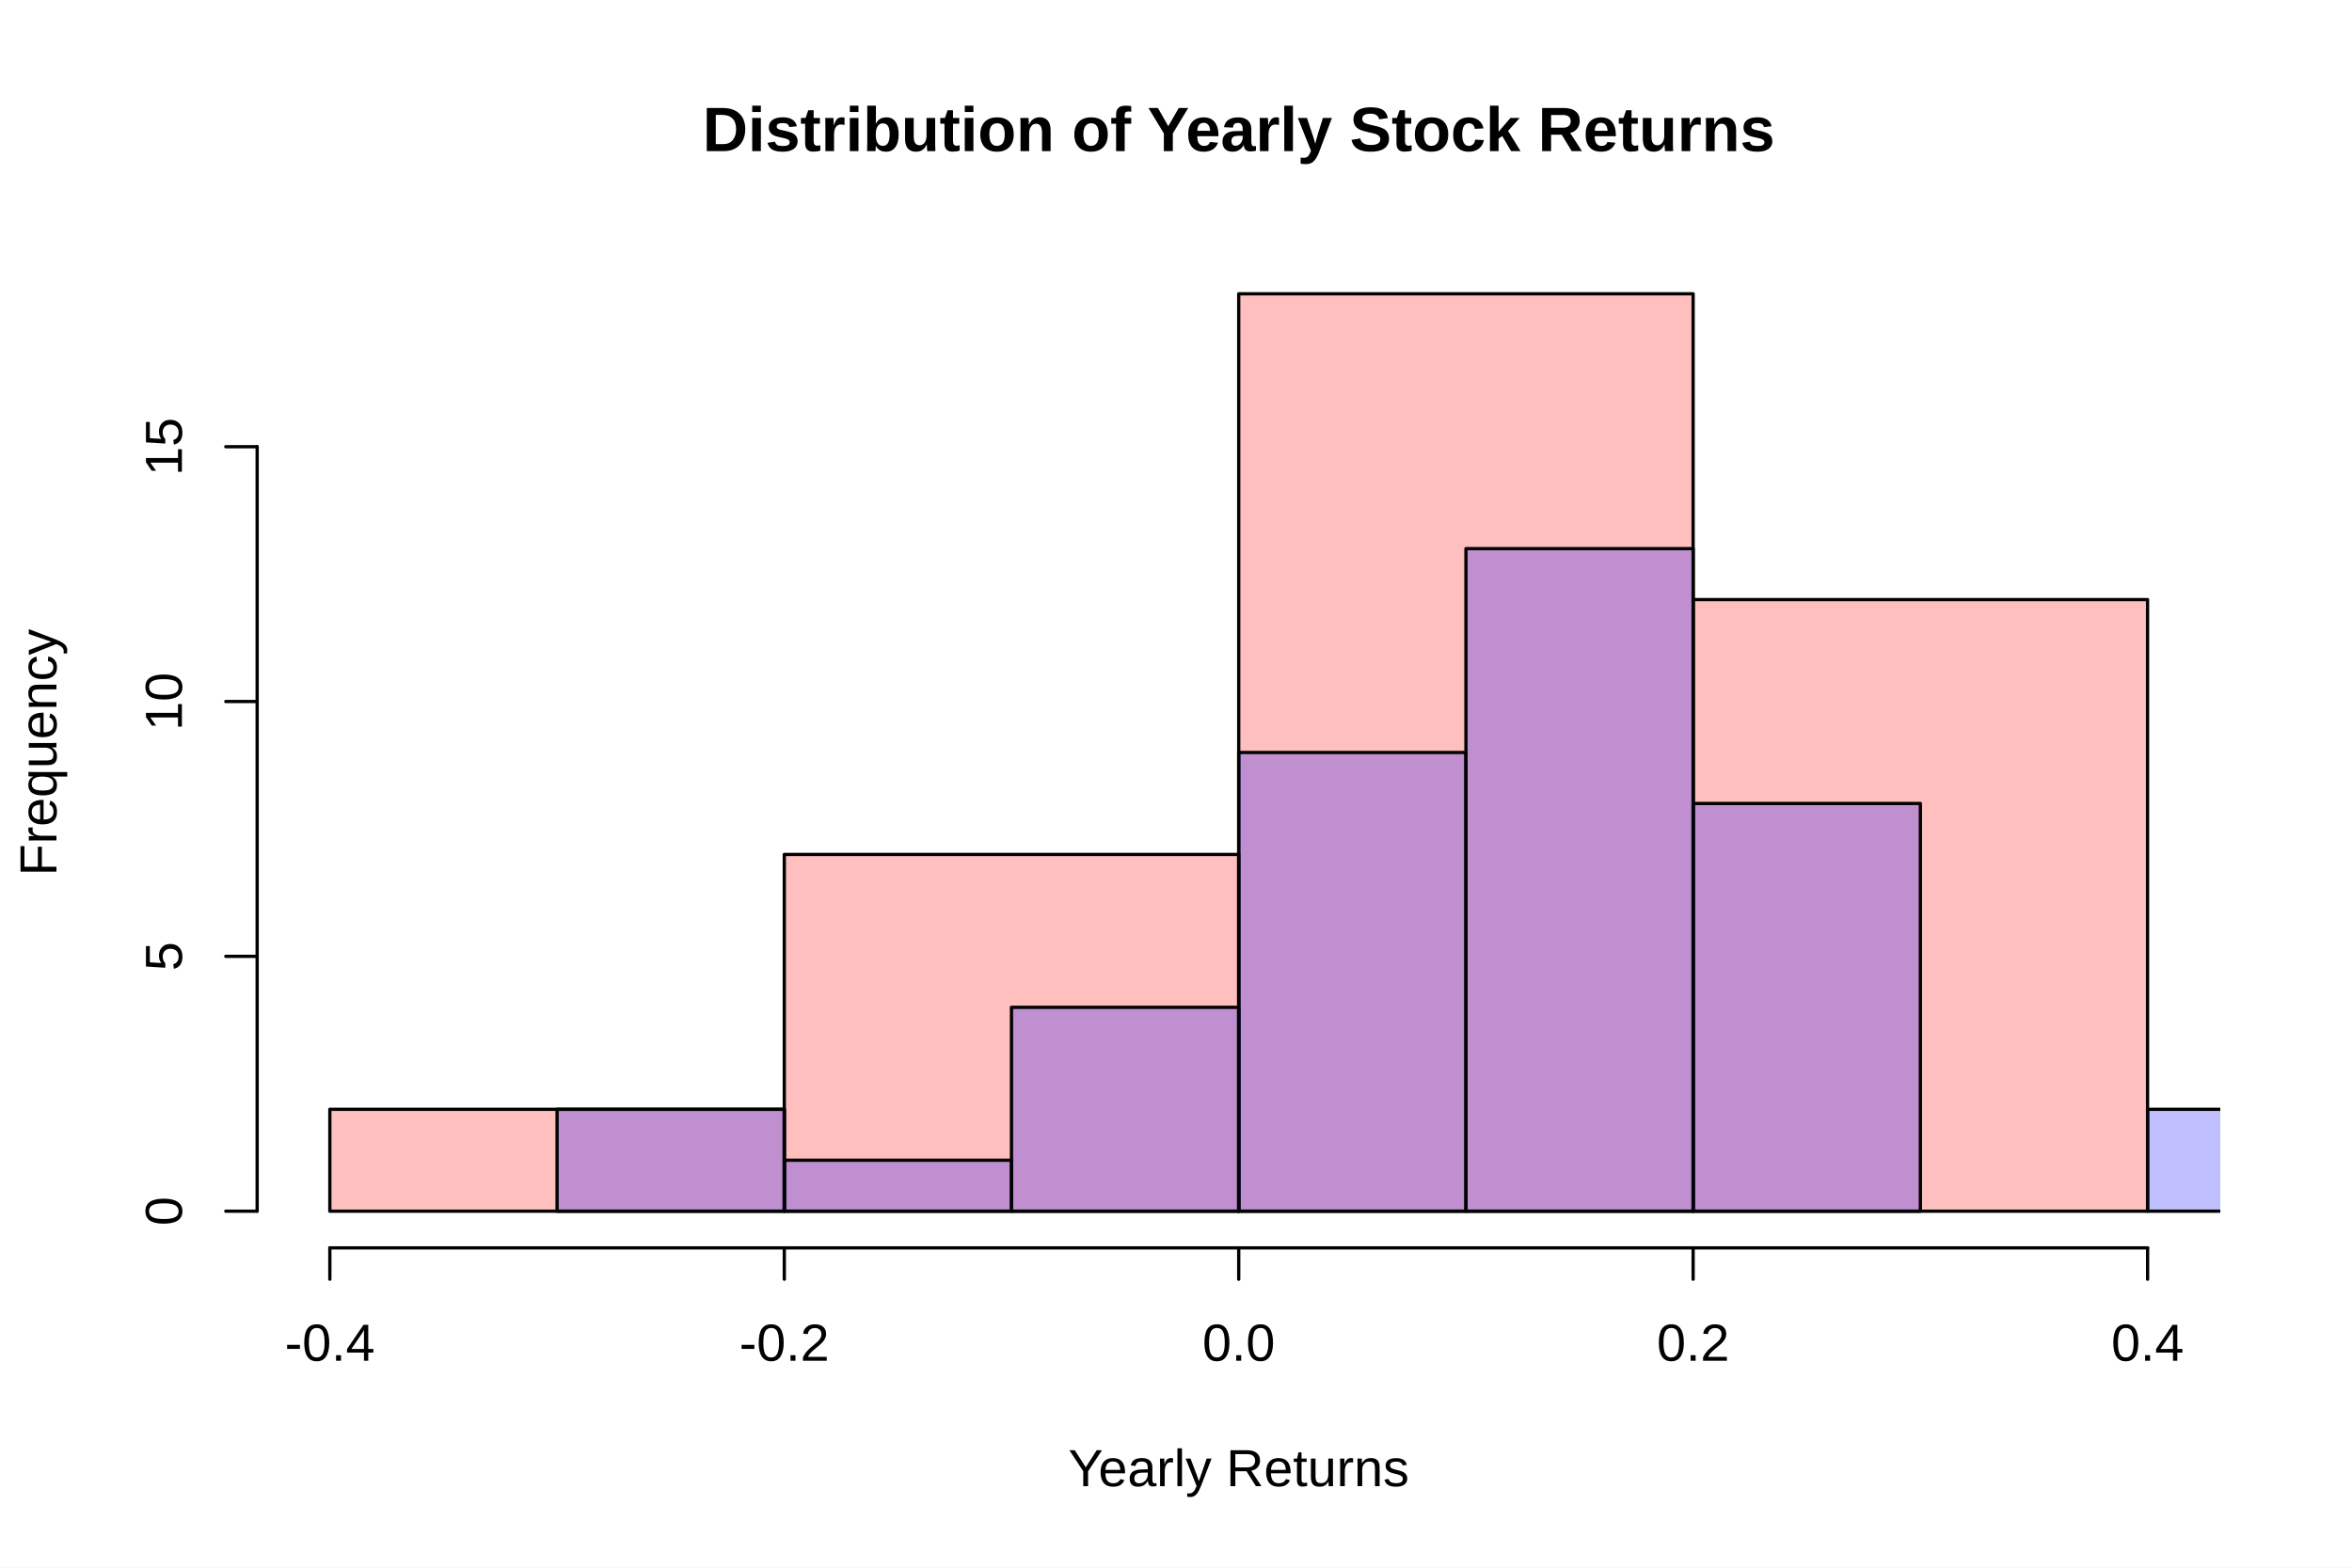
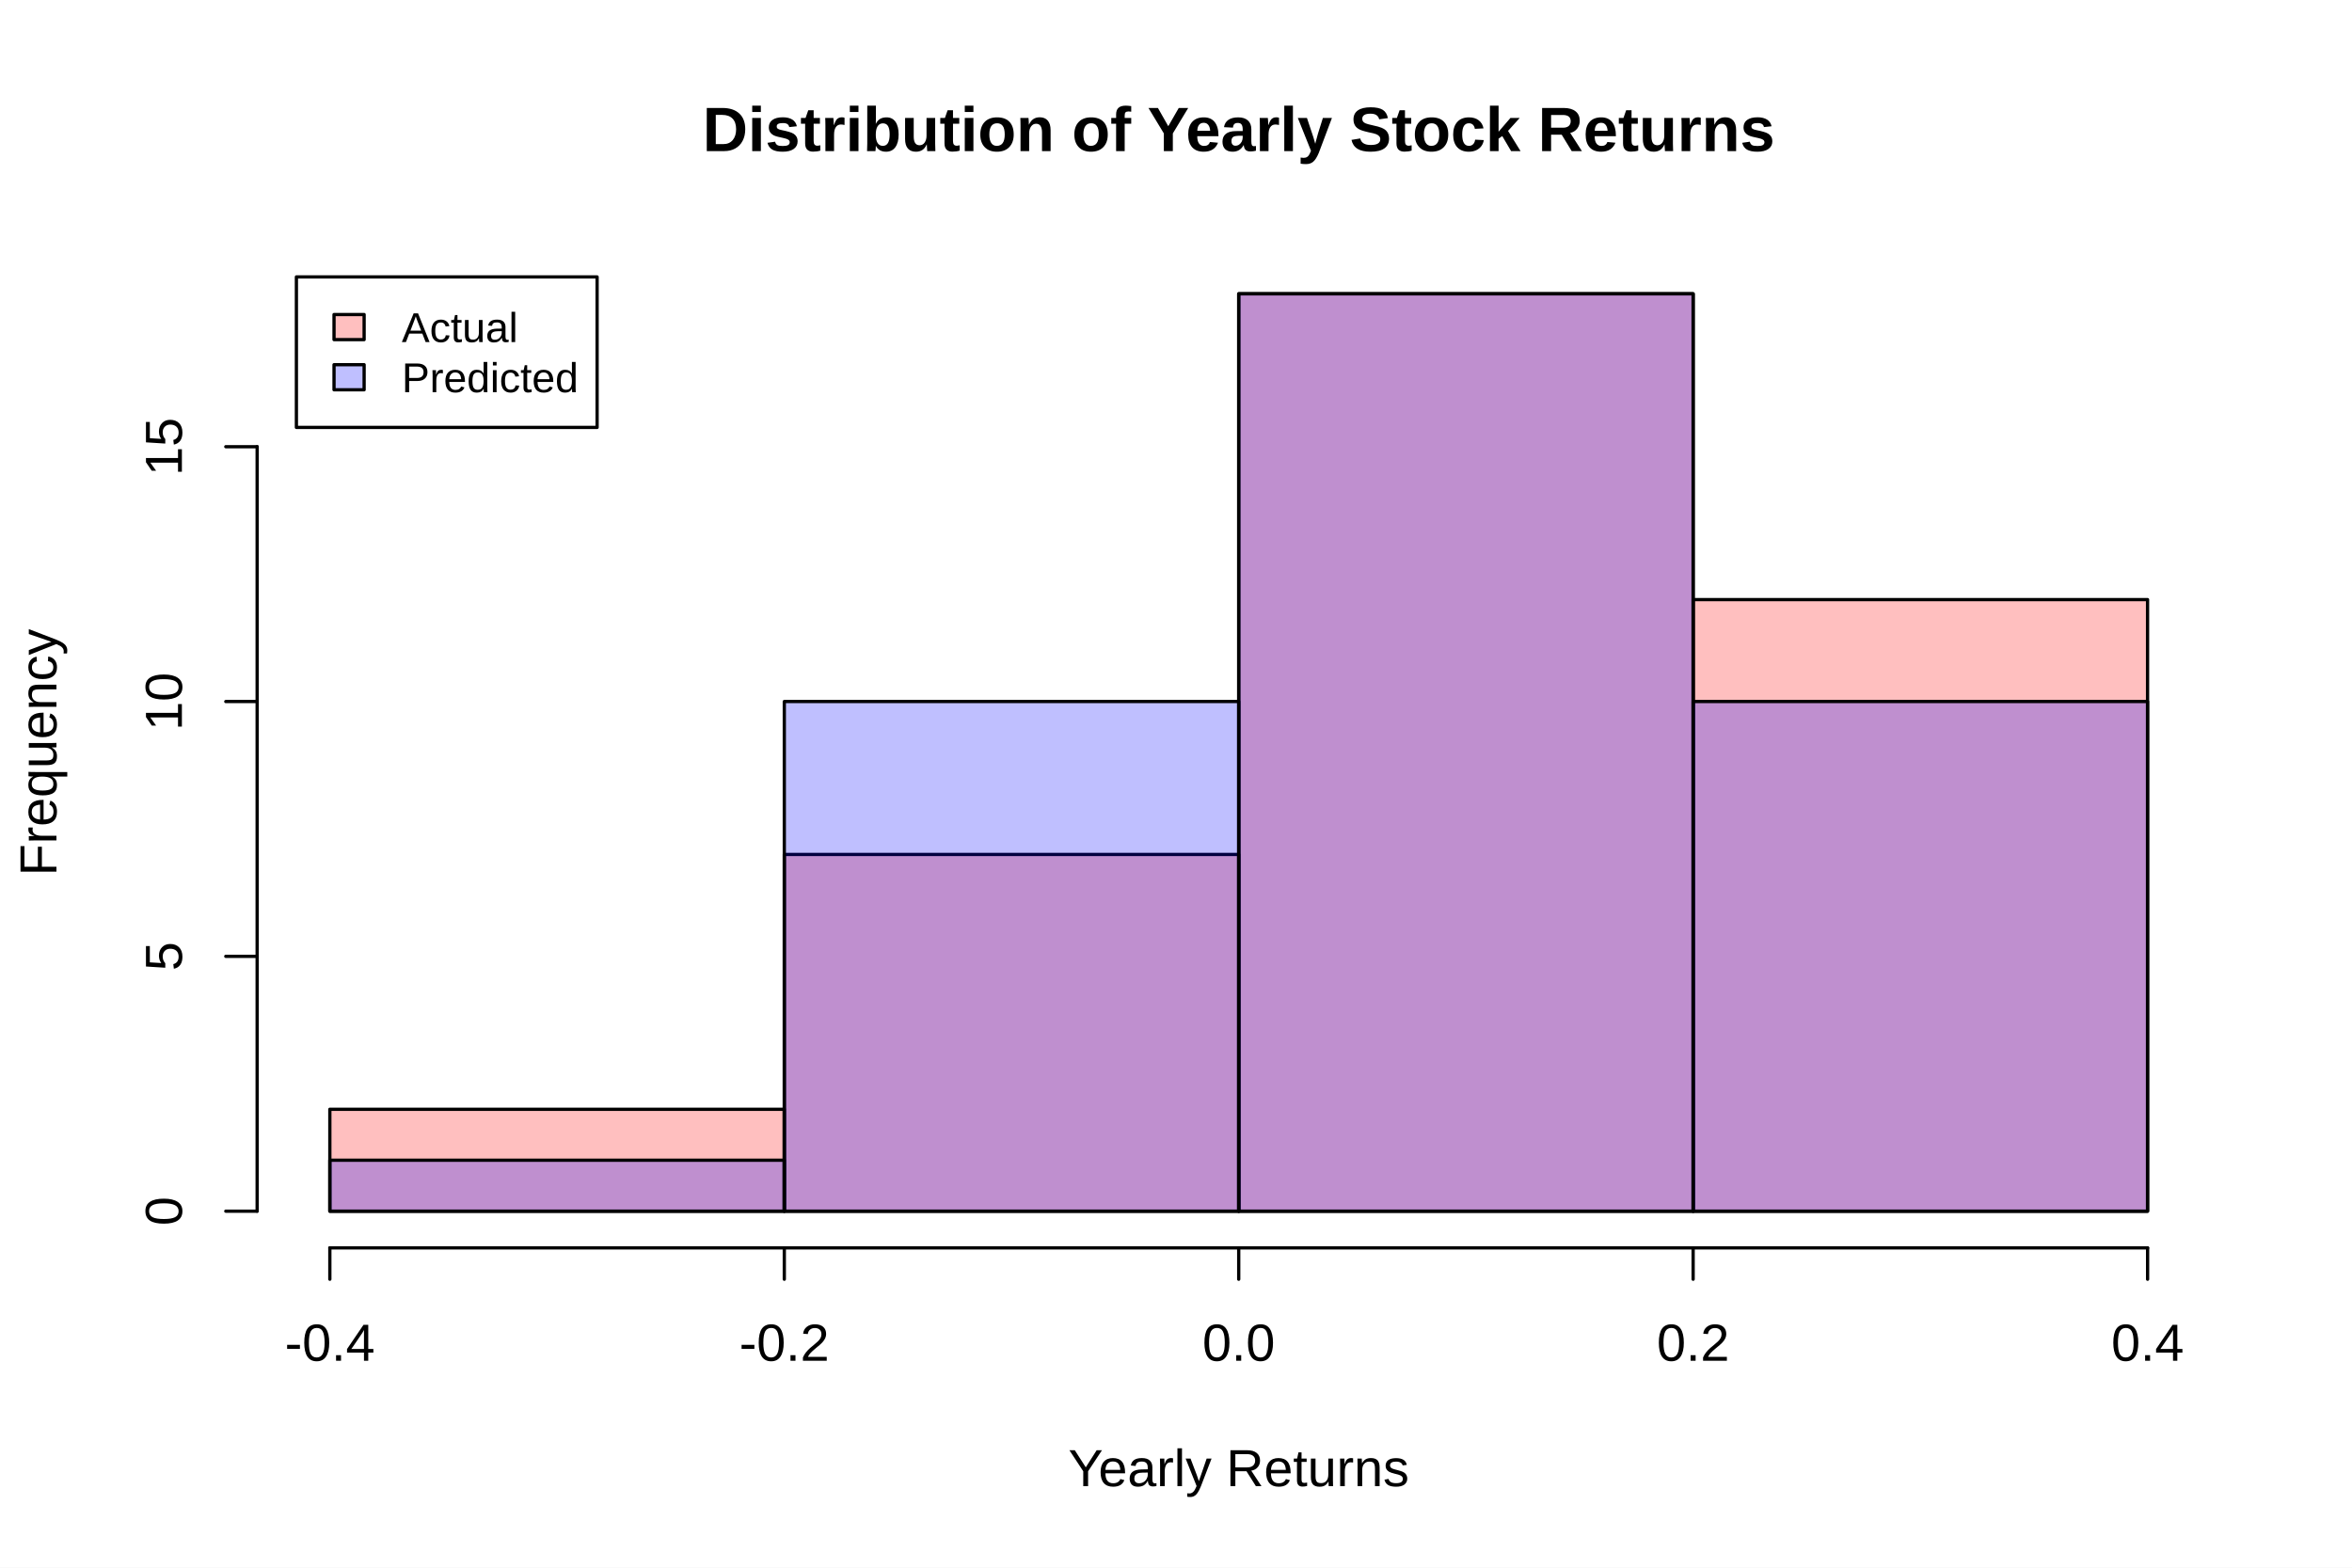
<svg xmlns="http://www.w3.org/2000/svg" class="svglite" width="540.00pt" height="360.00pt" viewBox="0 0 540.00 360.00">
  <defs>
    <style type="text/css">
    .svglite line, .svglite polyline, .svglite polygon, .svglite path, .svglite rect, .svglite circle {
      fill: none;
      stroke: #000000;
      stroke-linecap: round;
      stroke-linejoin: round;
      stroke-miterlimit: 10.00;
    }
    .svglite text {
      white-space: pre;
    }
  </style>
  </defs>
  <rect width="100%" height="100%" style="stroke: none; fill: #FFFFFF;" />
  <defs>
    <clipPath id="cpMC4wMHw1NDAuMDB8MC4wMHwzNjAuMDA=">
      <rect x="0.00" y="0.00" width="540.00" height="360.00" />
    </clipPath>
  </defs>
  <g clip-path="url(#cpMC4wMHw1NDAuMDB8MC4wMHwzNjAuMDA=)">
    <text x="284.40" y="34.70" text-anchor="middle" style="font-size: 14.40px; font-weight: bold; font-family: &quot;Arial&quot;;" textLength="247.12px" lengthAdjust="spacingAndGlyphs">Distribution of Yearly Stock Returns</text>
    <text x="284.40" y="341.28" text-anchor="middle" style="font-size: 12.00px; font-family: &quot;Arial&quot;;" textLength="79.37px" lengthAdjust="spacingAndGlyphs">Yearly Returns</text>
    <text transform="translate(12.96,172.80) rotate(-90)" text-anchor="middle" style="font-size: 12.00px; font-family: &quot;Arial&quot;;" textLength="56.69px" lengthAdjust="spacingAndGlyphs">Frequency</text>
    <line x1="75.73" y1="286.56" x2="493.07" y2="286.56" style="stroke-width: 0.75;" />
    <line x1="75.73" y1="286.56" x2="75.73" y2="293.76" style="stroke-width: 0.75;" />
    <line x1="180.07" y1="286.56" x2="180.07" y2="293.76" style="stroke-width: 0.75;" />
    <line x1="284.40" y1="286.56" x2="284.40" y2="293.76" style="stroke-width: 0.75;" />
    <line x1="388.73" y1="286.56" x2="388.73" y2="293.76" style="stroke-width: 0.75;" />
    <line x1="493.07" y1="286.56" x2="493.07" y2="293.76" style="stroke-width: 0.75;" />
    <text x="75.73" y="312.48" text-anchor="middle" style="font-size: 12.00px; font-family: &quot;Arial&quot;;" textLength="20.68px" lengthAdjust="spacingAndGlyphs">-0.4</text>
    <text x="180.07" y="312.48" text-anchor="middle" style="font-size: 12.00px; font-family: &quot;Arial&quot;;" textLength="20.68px" lengthAdjust="spacingAndGlyphs">-0.2</text>
    <text x="284.40" y="312.48" text-anchor="middle" style="font-size: 12.00px; font-family: &quot;Arial&quot;;" textLength="16.68px" lengthAdjust="spacingAndGlyphs">0.0</text>
    <text x="388.73" y="312.48" text-anchor="middle" style="font-size: 12.00px; font-family: &quot;Arial&quot;;" textLength="16.68px" lengthAdjust="spacingAndGlyphs">0.2</text>
    <text x="493.07" y="312.48" text-anchor="middle" style="font-size: 12.00px; font-family: &quot;Arial&quot;;" textLength="16.68px" lengthAdjust="spacingAndGlyphs">0.4</text>
    <line x1="59.04" y1="278.13" x2="59.04" y2="102.58" style="stroke-width: 0.75;" />
    <line x1="59.04" y1="278.13" x2="51.84" y2="278.13" style="stroke-width: 0.75;" />
    <line x1="59.04" y1="219.61" x2="51.84" y2="219.61" style="stroke-width: 0.75;" />
    <line x1="59.04" y1="161.10" x2="51.84" y2="161.10" style="stroke-width: 0.75;" />
    <line x1="59.04" y1="102.58" x2="51.84" y2="102.58" style="stroke-width: 0.75;" />
    <text transform="translate(41.76,278.13) rotate(-90)" text-anchor="middle" style="font-size: 12.00px; font-family: &quot;Arial&quot;;" textLength="6.67px" lengthAdjust="spacingAndGlyphs">0</text>
    <text transform="translate(41.76,219.61) rotate(-90)" text-anchor="middle" style="font-size: 12.00px; font-family: &quot;Arial&quot;;" textLength="6.67px" lengthAdjust="spacingAndGlyphs">5</text>
    <text transform="translate(41.76,161.10) rotate(-90)" text-anchor="middle" style="font-size: 12.00px; font-family: &quot;Arial&quot;;" textLength="13.35px" lengthAdjust="spacingAndGlyphs">10</text>
    <text transform="translate(41.76,102.58) rotate(-90)" text-anchor="middle" style="font-size: 12.00px; font-family: &quot;Arial&quot;;" textLength="13.35px" lengthAdjust="spacingAndGlyphs">15</text>
  </g>
  <defs>
    <clipPath id="cpNTkuMDR8NTA5Ljc2fDU5LjA0fDI4Ni41Ng==">
      <rect x="59.04" y="59.04" width="450.72" height="227.52" />
    </clipPath>
  </defs>
  <g clip-path="url(#cpNTkuMDR8NTA5Ljc2fDU5LjA0fDI4Ni41Ng==)">
    <rect x="75.73" y="254.73" width="104.33" height="23.41" style="stroke-width: 0.75; fill: #FF0000; fill-opacity: 0.25;" />
    <rect x="180.07" y="196.21" width="104.33" height="81.93" style="stroke-width: 0.75; fill: #FF0000; fill-opacity: 0.25;" />
    <rect x="284.40" y="67.47" width="104.33" height="210.67" style="stroke-width: 0.75; fill: #FF0000; fill-opacity: 0.25;" />
    <rect x="388.73" y="137.69" width="104.33" height="140.44" style="stroke-width: 0.75; fill: #FF0000; fill-opacity: 0.25;" />
-     <rect x="127.90" y="254.73" width="52.17" height="23.41" style="stroke-width: 0.75; fill: #0000FF; fill-opacity: 0.25;" />
-     <rect x="180.07" y="266.43" width="52.17" height="11.70" style="stroke-width: 0.75; fill: #0000FF; fill-opacity: 0.25;" />
-     <rect x="232.23" y="231.32" width="52.17" height="46.81" style="stroke-width: 0.75; fill: #0000FF; fill-opacity: 0.25;" />
-     <rect x="284.40" y="172.80" width="52.17" height="105.33" style="stroke-width: 0.75; fill: #0000FF; fill-opacity: 0.25;" />
-     <rect x="336.57" y="125.99" width="52.17" height="152.15" style="stroke-width: 0.75; fill: #0000FF; fill-opacity: 0.25;" />
-     <rect x="388.73" y="184.50" width="52.17" height="93.63" style="stroke-width: 0.75; fill: #0000FF; fill-opacity: 0.25;" />
-     <rect x="440.90" y="278.13" width="52.17" height="0.00" style="stroke-width: 0.75; fill: #0000FF; fill-opacity: 0.25;" />
-     <rect x="493.07" y="254.73" width="52.17" height="23.41" style="stroke-width: 0.75; fill: #0000FF; fill-opacity: 0.25;" />
+     <rect x="75.73" y="266.43" width="104.33" height="11.70" style="stroke-width: 0.75; fill: #0000FF; fill-opacity: 0.25;" />
+     <rect x="180.07" y="161.10" width="104.33" height="117.04" style="stroke-width: 0.75; fill: #0000FF; fill-opacity: 0.25;" />
+     <rect x="284.40" y="67.47" width="104.33" height="210.67" style="stroke-width: 0.75; fill: #0000FF; fill-opacity: 0.25;" />
+     <rect x="388.73" y="161.10" width="104.33" height="117.04" style="stroke-width: 0.75; fill: #0000FF; fill-opacity: 0.25;" />
+     <rect x="68.05" y="63.59" width="69.04" height="34.56" style="stroke-width: 0.75; fill: #FFFFFF;" />
+     <rect x="76.69" y="72.23" width="6.91" height="5.76" style="stroke-width: 0.75; fill: #FF0000; fill-opacity: 0.25;" />
+     <rect x="76.69" y="83.75" width="6.91" height="5.76" style="stroke-width: 0.75; fill: #0000FF; fill-opacity: 0.25;" />
+     <text x="92.25" y="78.55" style="font-size: 9.60px; font-family: &quot;Arial&quot;;" textLength="26.66px" lengthAdjust="spacingAndGlyphs">Actual</text>
+     <text x="92.25" y="90.07" style="font-size: 9.60px; font-family: &quot;Arial&quot;;" textLength="40.53px" lengthAdjust="spacingAndGlyphs">Predicted</text>
  </g>
</svg>
